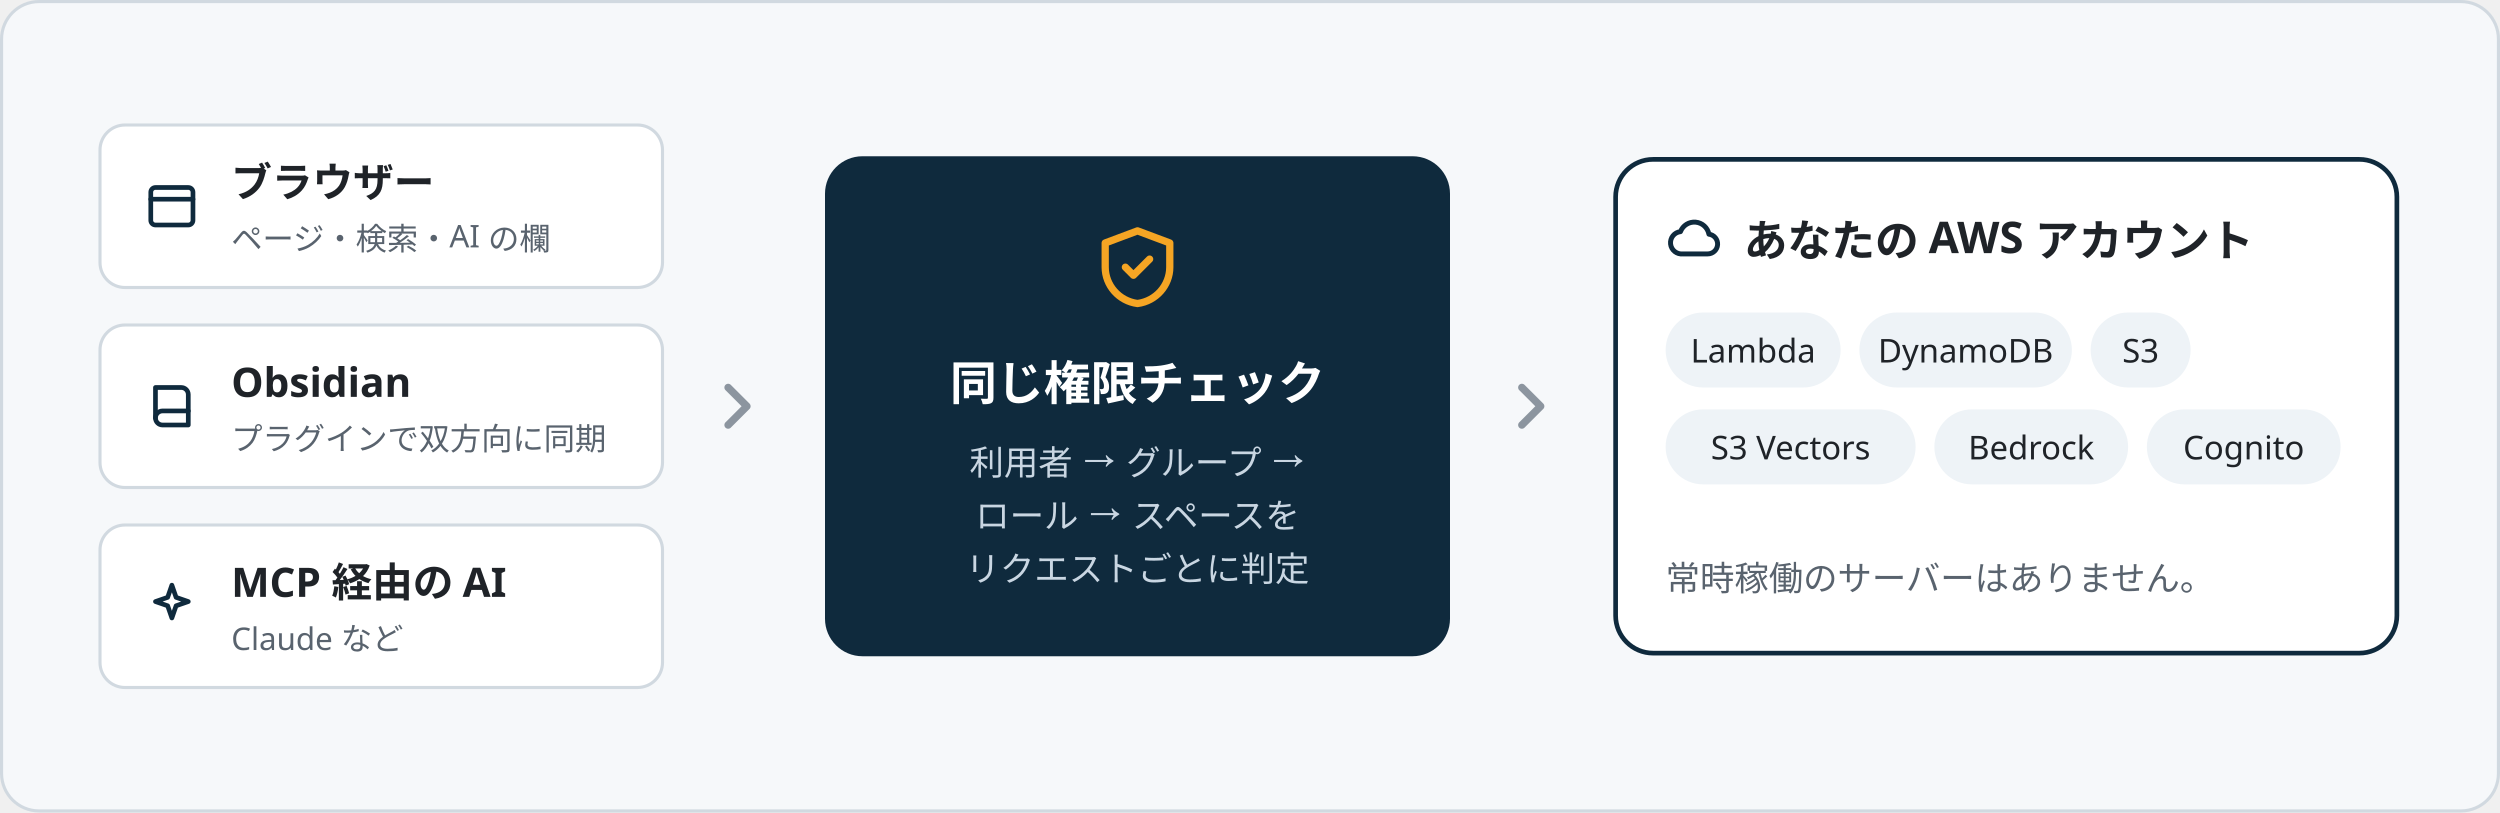
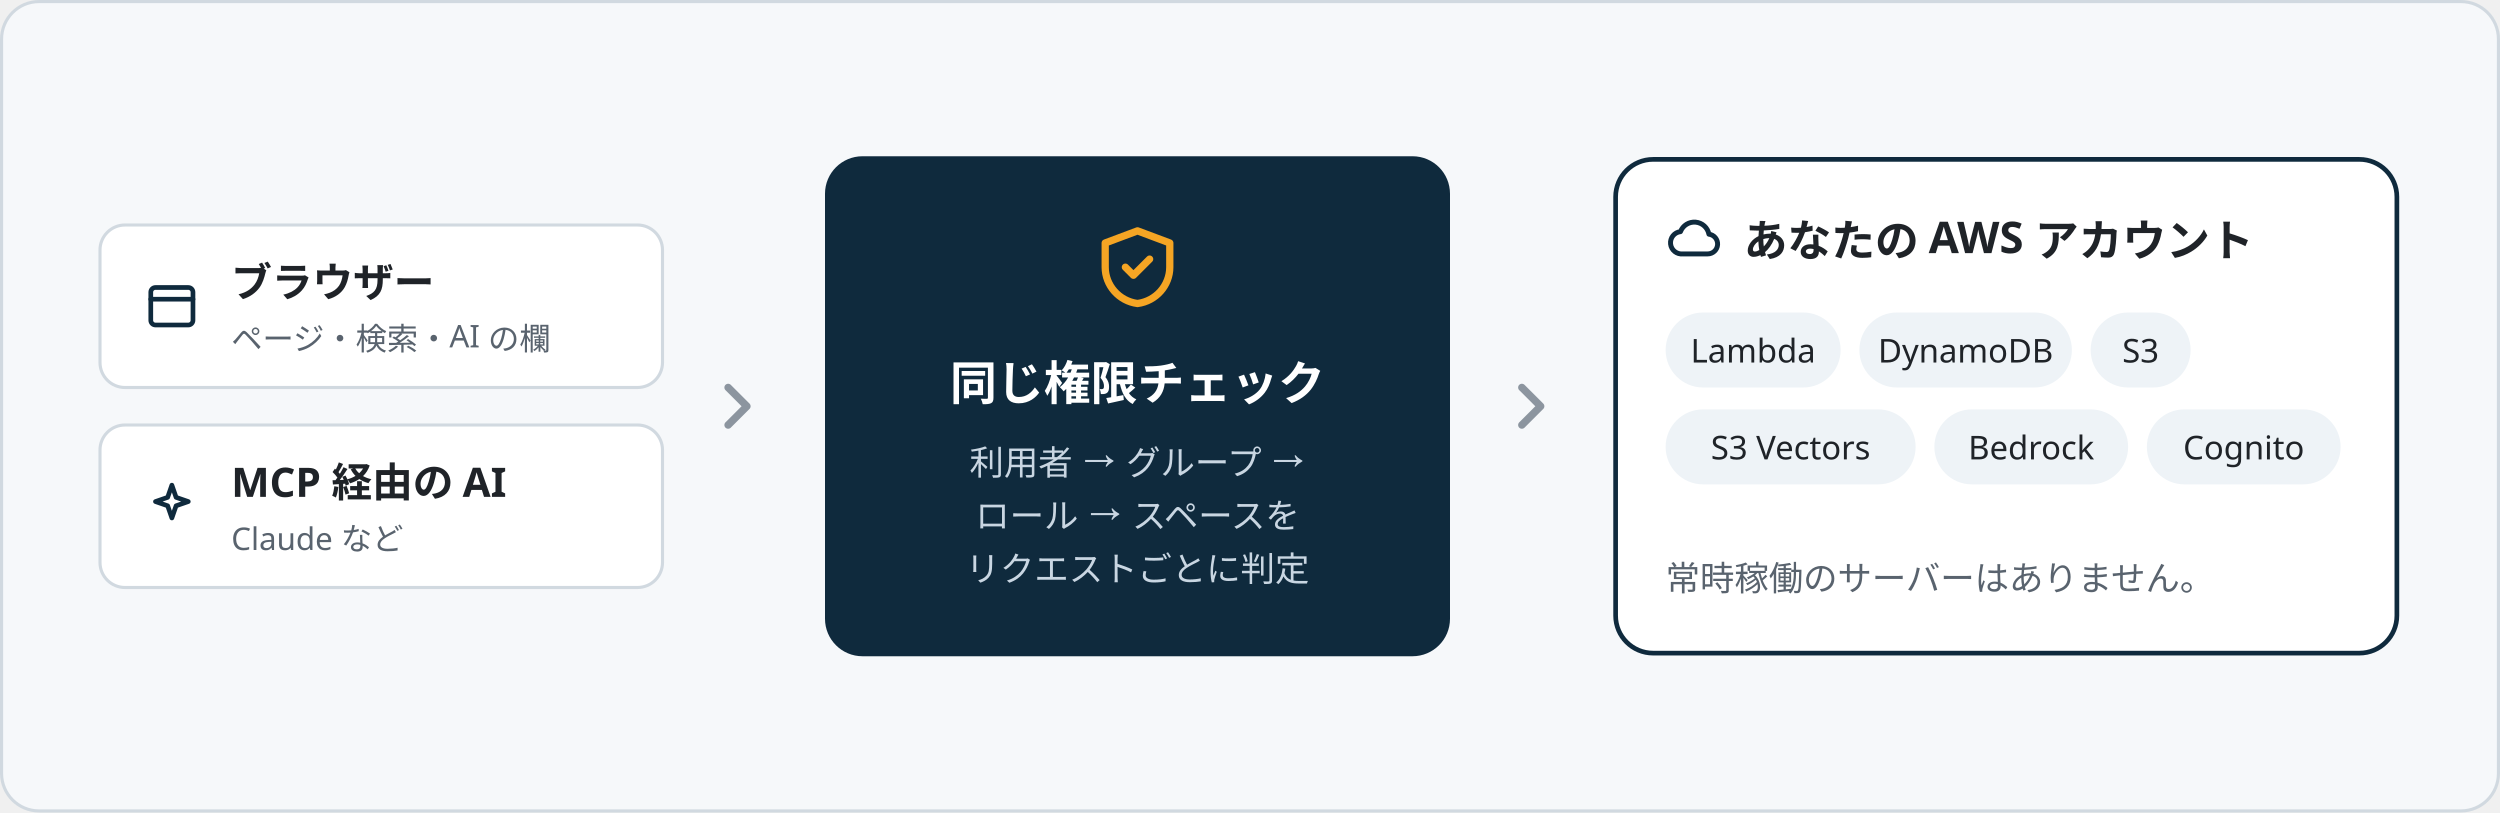
<svg xmlns="http://www.w3.org/2000/svg" width="1600" height="520" viewBox="0 0 1600 520" role="img" aria-labelledby="t" font-family="-apple-system, BlinkMacSystemFont, 'Segoe UI', 'Hiragino Sans', 'Hiragino Kaku Gothic ProN', 'Noto Sans JP', 'Noto Sans', Helvetica, Arial, sans-serif">
  <rect x="1" y="1" width="1598" height="518" rx="24" fill="#F6F8FA" stroke="#D1D9E0" stroke-width="2" />
-   <rect x="64" y="80" width="360" height="104" rx="16" fill="#FFFFFF" stroke="#D1D9E0" stroke-width="2" />
-   <g transform="translate(92 114) scale(1.5)" fill="none" stroke="#0F2A3D" stroke-width="2.0" stroke-linecap="round" stroke-linejoin="round">
+   <rect x="64" y="144" width="360" height="104" rx="16" fill="#FFFFFF" stroke="#D1D9E0" stroke-width="2" />
+   <g transform="translate(92 178) scale(1.5)" fill="none" stroke="#0F2A3D" stroke-width="2.0" stroke-linecap="round" stroke-linejoin="round">
    <rect x="3" y="4" width="18" height="16" rx="2" />
    <path d="M3 9h18" />
  </g>
-   <text x="148" y="126" font-size="26" font-weight="700" fill="#1F2328" text-anchor="start">ブラウザー</text>
-   <text x="148" y="160" font-size="20" font-weight="400" fill="#59636E" text-anchor="start">ページ・検索・AI の欄</text>
-   <rect x="64" y="208" width="360" height="104" rx="16" fill="#FFFFFF" stroke="#D1D9E0" stroke-width="2" />
-   <g transform="translate(92 242) scale(1.5)" fill="none" stroke="#0F2A3D" stroke-width="2.0" stroke-linecap="round" stroke-linejoin="round">
-     <path d="M5 4h11a3 3 0 0 1 3 3v13H8a3 3 0 0 1-3-3z" />
-     <path d="M5 17a3 3 0 0 1 3-3h11" />
-   </g>
-   <text x="148" y="254" font-size="26" font-weight="700" fill="#1F2328" text-anchor="start">Obsidian</text>
-   <text x="148" y="288" font-size="20" font-weight="400" fill="#59636E" text-anchor="start">プラグインで双方向に同期</text>
-   <rect x="64" y="336" width="360" height="104" rx="16" fill="#FFFFFF" stroke="#D1D9E0" stroke-width="2" />
-   <g transform="translate(92 370) scale(1.5)" fill="none" stroke="#0F2A3D" stroke-width="2.0" stroke-linecap="round" stroke-linejoin="round">
+   <text x="148" y="190" font-size="26" font-weight="700" fill="#1F2328" text-anchor="start">ブラウザー</text>
+   <text x="148" y="224" font-size="20" font-weight="400" fill="#59636E" text-anchor="start">ページ・検索・AI の欄</text>
+   <rect x="64" y="272" width="360" height="104" rx="16" fill="#FFFFFF" stroke="#D1D9E0" stroke-width="2" />
+   <g transform="translate(92 306) scale(1.5)" fill="none" stroke="#0F2A3D" stroke-width="2.0" stroke-linecap="round" stroke-linejoin="round">
    <path d="M12 3l1.8 5.2L19 10l-5.2 1.8L12 17l-1.8-5.2L5 10l5.2-1.8z" />
  </g>
-   <text x="148" y="382" font-size="26" font-weight="700" fill="#1F2328" text-anchor="start">MCP 経由の AI</text>
-   <text x="148" y="416" font-size="20" font-weight="400" fill="#59636E" text-anchor="start">Claude など</text>
+   <text x="148" y="318" font-size="26" font-weight="700" fill="#1F2328" text-anchor="start">MCP 経由の AI</text>
+   <text x="148" y="352" font-size="20" font-weight="400" fill="#59636E" text-anchor="start">Claude など</text>
  <g transform="translate(448 236) scale(2)" fill="none" stroke="#8C959F" stroke-width="2.4" stroke-linecap="round" stroke-linejoin="round">
    <path d="M9 6l6 6-6 6" />
  </g>
  <rect x="528" y="100" width="400" height="320" rx="24" fill="#0F2A3D" />
  <g transform="translate(697 140) scale(2.5833)" fill="none" stroke="#F5A524" stroke-width="1.8" stroke-linecap="round" stroke-linejoin="round">
    <path d="M12 3l8 3v6c0 4.5-3.4 8.4-8 9-4.6-.6-8-4.5-8-9V6z" />
    <path d="M9 12l2 2 4-4" />
  </g>
  <text x="728" y="256" font-size="30" font-weight="700" fill="#FFFFFF" text-anchor="middle">同じ権限チェック</text>
  <text x="728" y="304" font-size="22" font-weight="400" fill="#C9D6E2" text-anchor="middle">利用者 → グループ →</text>
  <text x="728" y="338" font-size="22" font-weight="400" fill="#C9D6E2" text-anchor="middle">ロール → スペースを</text>
  <text x="728" y="372" font-size="22" font-weight="400" fill="#C9D6E2" text-anchor="middle">リクエストごとに判定</text>
  <g transform="translate(956 236) scale(2)" fill="none" stroke="#8C959F" stroke-width="2.4" stroke-linecap="round" stroke-linejoin="round">
    <path d="M9 6l6 6-6 6" />
  </g>
  <rect x="1034" y="102" width="500" height="316" rx="24" fill="#FFFFFF" stroke="#0F2A3D" stroke-width="3" />
  <g transform="translate(1066 134) scale(1.5833)" fill="none" stroke="#0F2A3D" stroke-width="2.0" stroke-linecap="round" stroke-linejoin="round">
    <path d="M7 18h10a4 4 0 0 0 .5-7.97A6 6 0 0 0 6 9a4.5 4.5 0 0 0 1 9z" />
  </g>
  <text x="1116" y="164" font-size="28" font-weight="700" fill="#1F2328" text-anchor="start">あなたの AWS アカウント</text>
  <rect x="1066" y="200" width="112" height="48" rx="24" fill="#EEF3F7" />
  <text x="1122.0" y="232" font-size="21" font-weight="500" fill="#1F2328" text-anchor="middle">Lambda</text>
  <rect x="1190" y="200" width="136" height="48" rx="24" fill="#EEF3F7" />
  <text x="1258.0" y="232" font-size="21" font-weight="500" fill="#1F2328" text-anchor="middle">DynamoDB</text>
  <rect x="1338" y="200" width="64" height="48" rx="24" fill="#EEF3F7" />
  <text x="1370.0" y="232" font-size="21" font-weight="500" fill="#1F2328" text-anchor="middle">S3</text>
  <rect x="1066" y="262" width="160" height="48" rx="24" fill="#EEF3F7" />
  <text x="1146.0" y="294" font-size="21" font-weight="500" fill="#1F2328" text-anchor="middle">S3 Vectors</text>
  <rect x="1238" y="262" width="124" height="48" rx="24" fill="#EEF3F7" />
  <text x="1300.0" y="294" font-size="21" font-weight="500" fill="#1F2328" text-anchor="middle">Bedrock</text>
  <rect x="1374" y="262" width="124" height="48" rx="24" fill="#EEF3F7" />
  <text x="1436.0" y="294" font-size="21" font-weight="500" fill="#1F2328" text-anchor="middle">Cognito</text>
  <text x="1066" y="378" font-size="22" font-weight="400" fill="#59636E" text-anchor="start">常時稼働のサーバーはありません。</text>
</svg>
